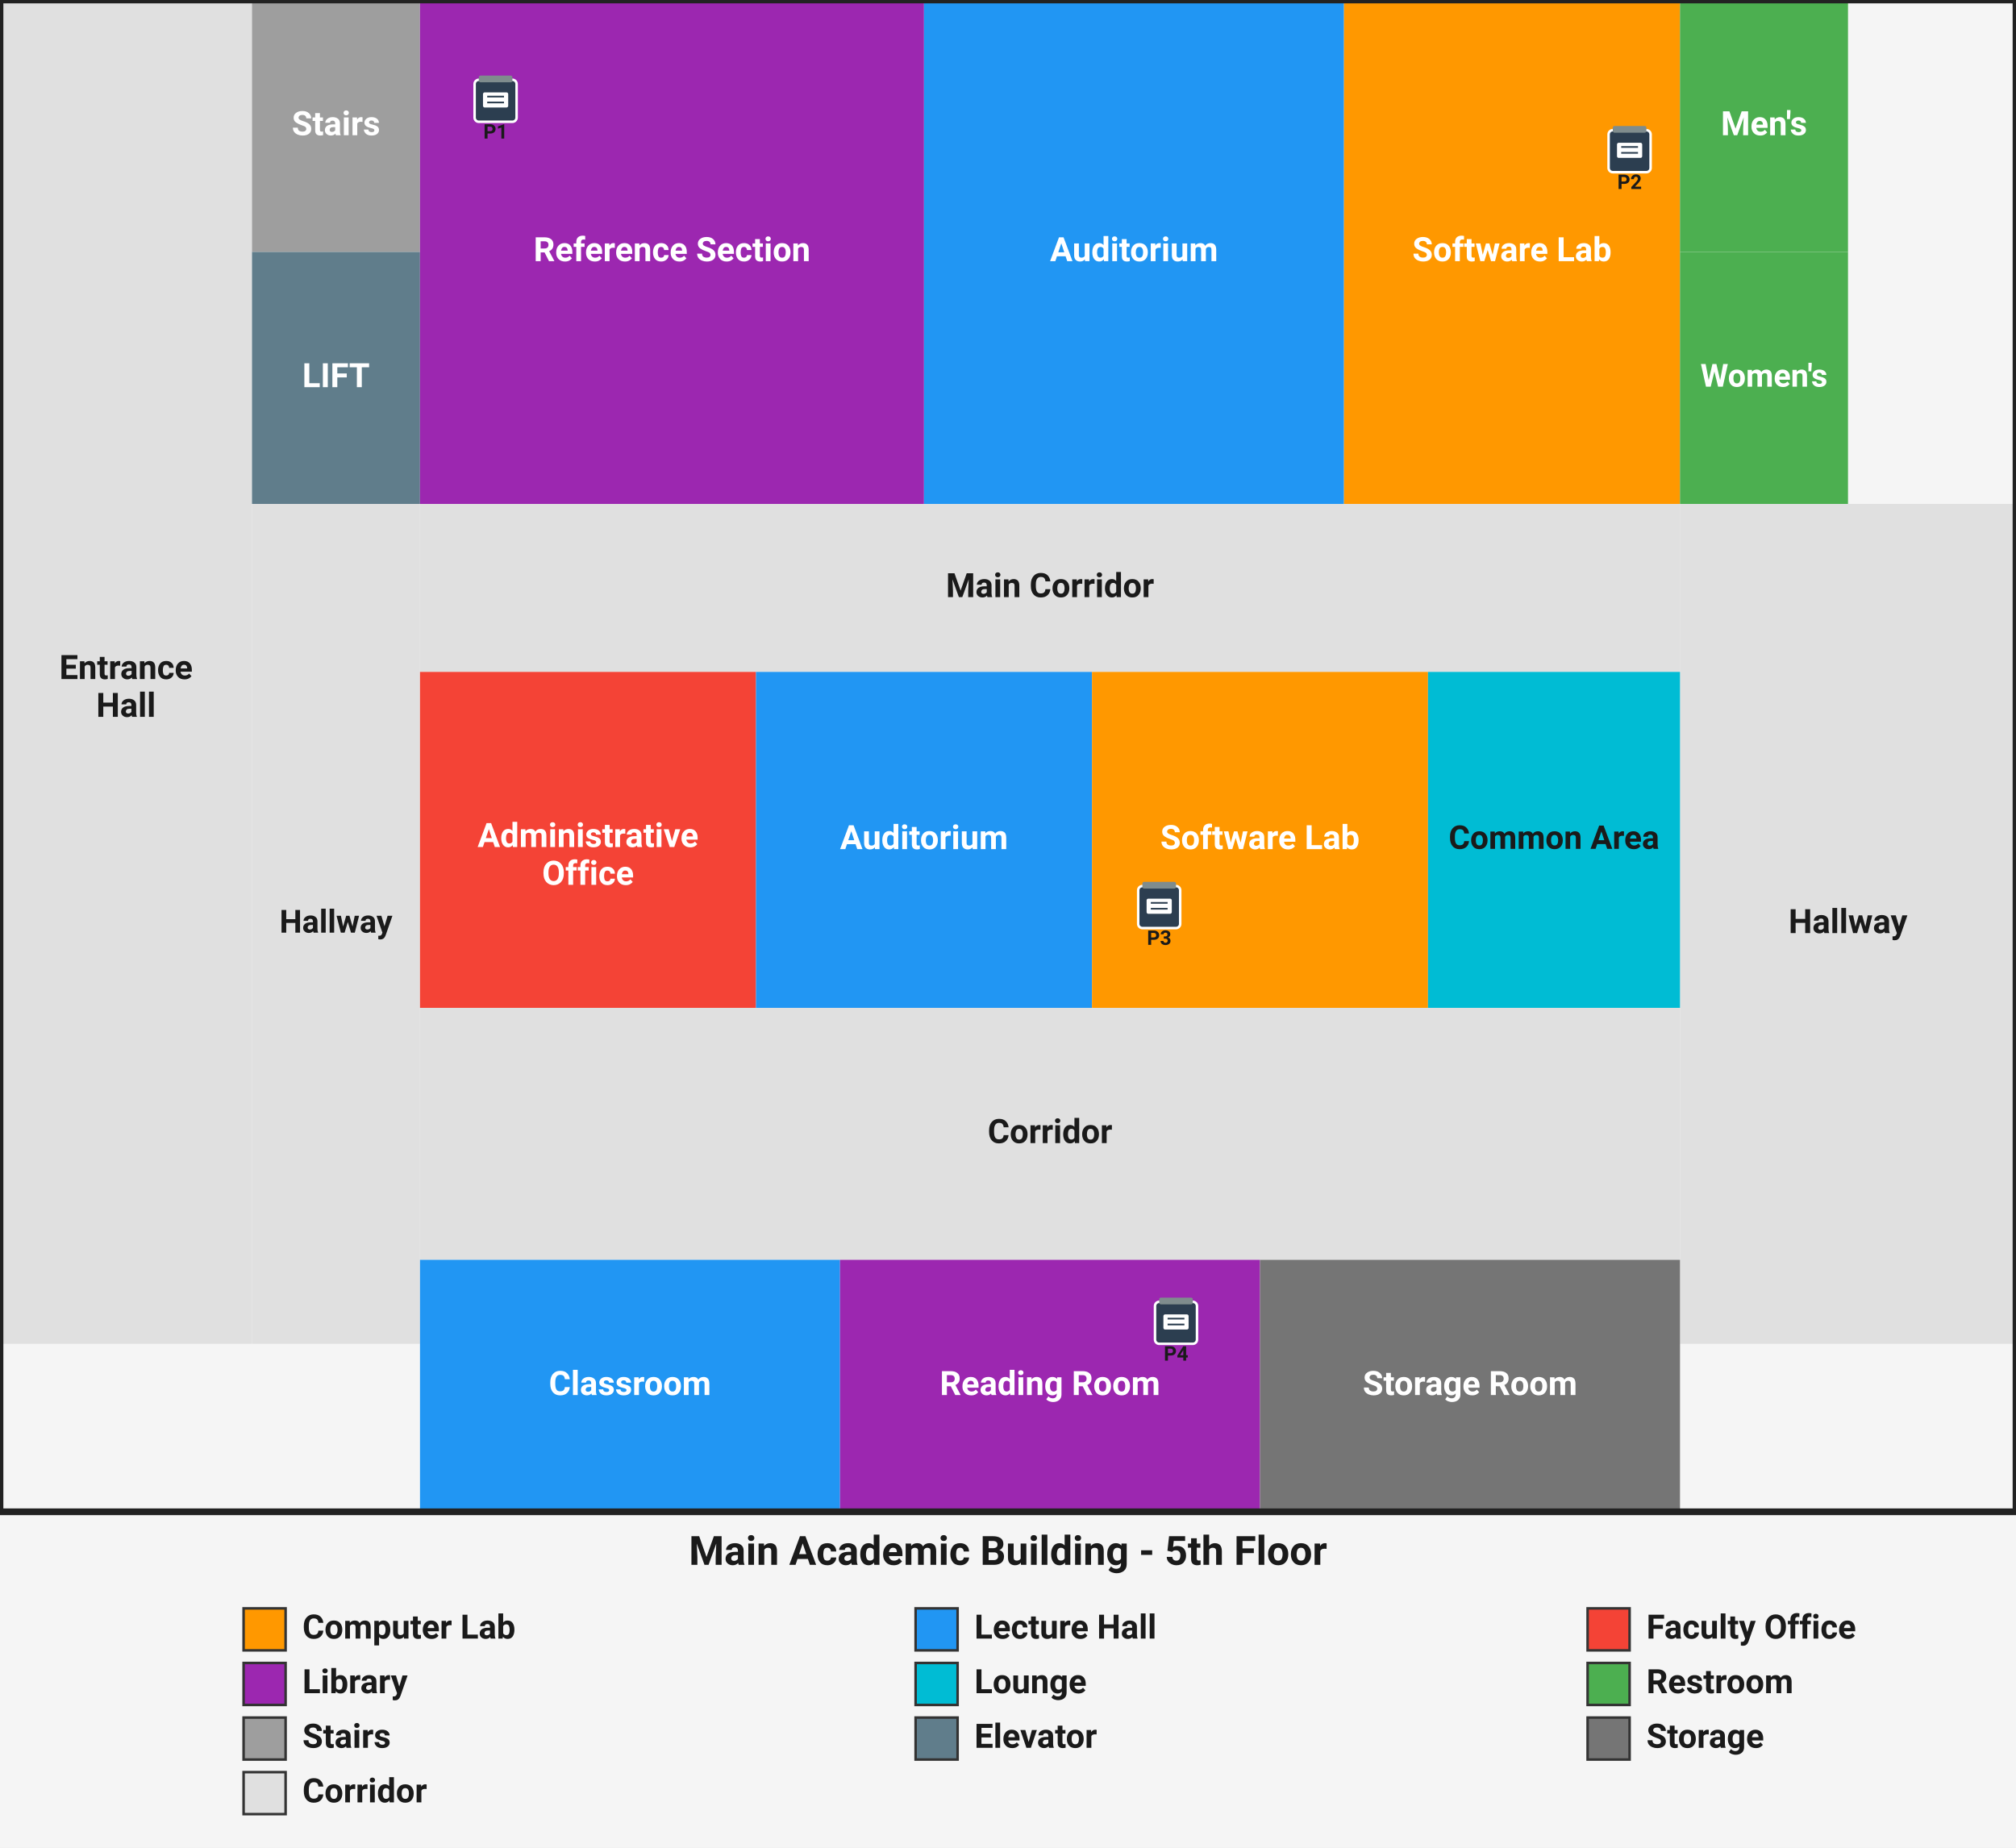
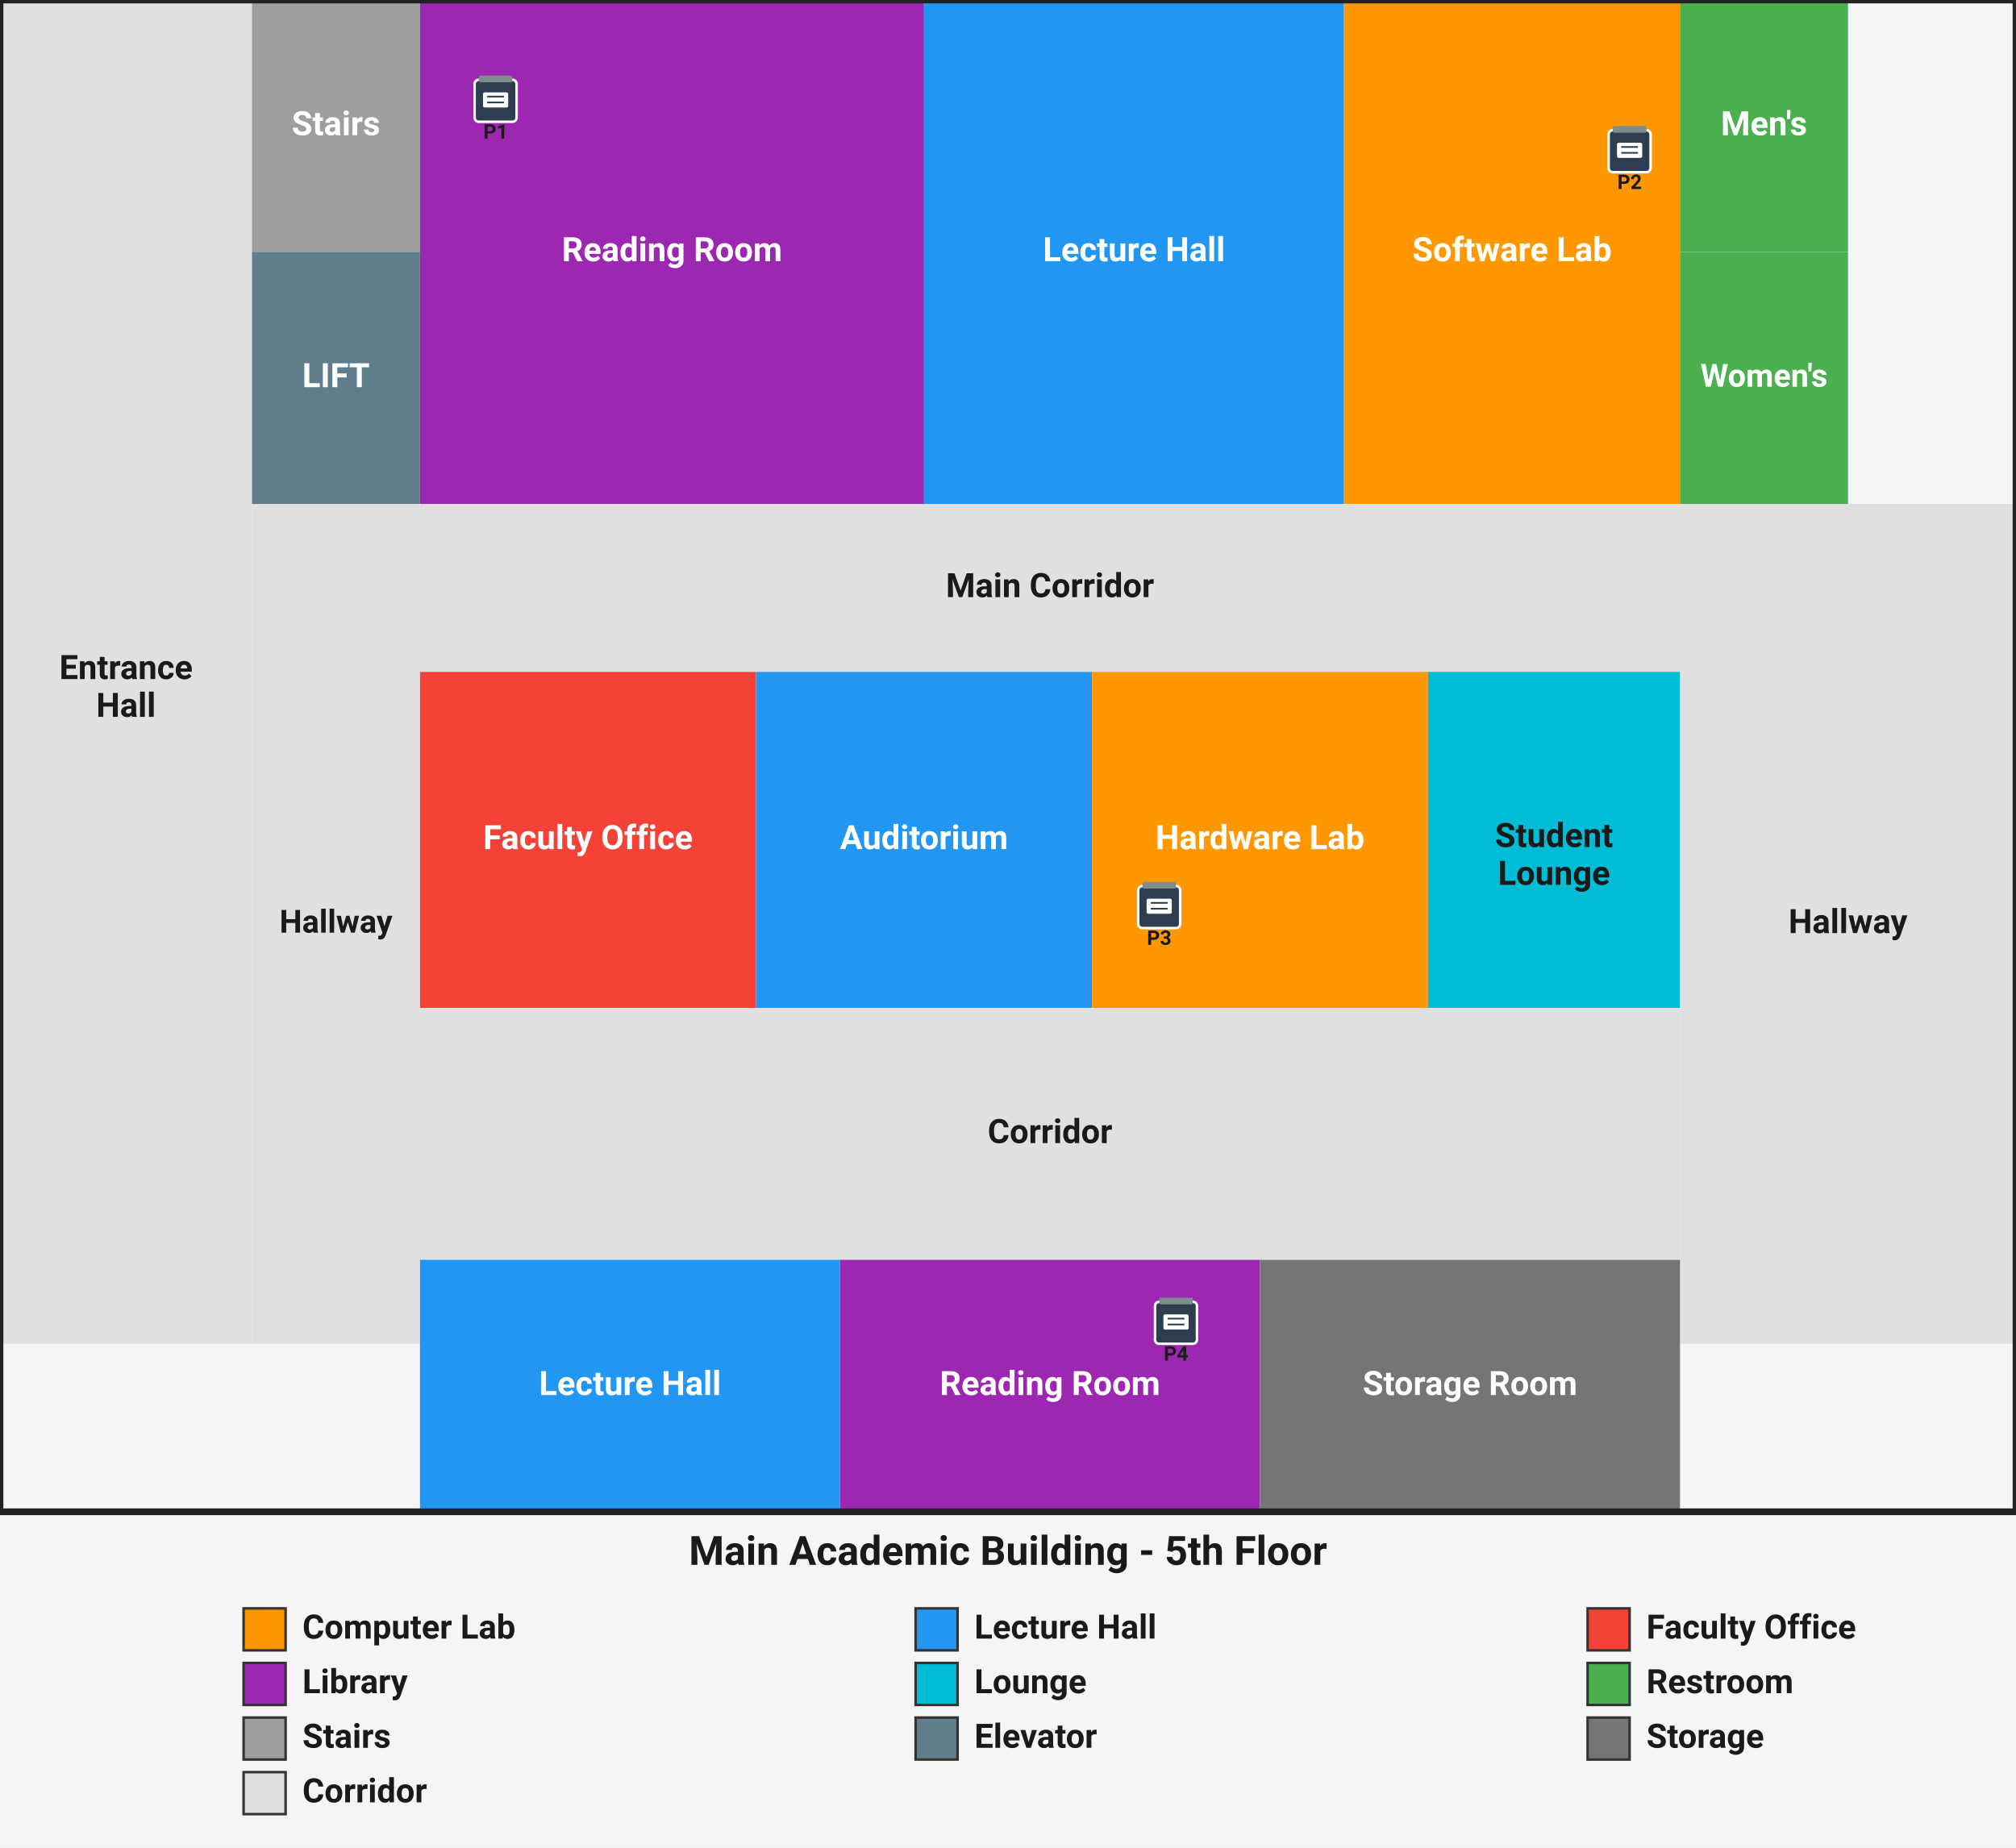
<svg xmlns="http://www.w3.org/2000/svg" viewBox="0 0 2400 2200" width="2400" height="2200" style="display:block; max-width:100%; height:auto;">
  <defs>
    <style>
      text { 
        -webkit-font-smoothing: antialiased;
        -moz-osx-font-smoothing: grayscale;
      }
    </style>
  </defs>
  <rect x="0" y="0" width="2400" height="2200" fill="#f5f5f5" />
  <rect x="0" y="0" width="300" height="1600" fill="#E0E0E0" stroke="none" />
  <g>
    <text x="150.0" y="797.5" font-family="Roboto,Segoe UI,Arial,sans-serif" font-size="40" font-weight="600" fill="#1a1a1a" text-anchor="middle" dominant-baseline="middle">
                  Entrance
                </text>
    <text x="150.0" y="842.5" font-family="Roboto,Segoe UI,Arial,sans-serif" font-size="40" font-weight="600" fill="#1a1a1a" text-anchor="middle" dominant-baseline="middle">
                  Hall
                </text>
  </g>
  <rect x="300" y="0" width="200" height="300" fill="#9E9E9E" stroke="none" />
  <text x="400.0" y="150.0" font-family="Roboto,Segoe UI,Arial,sans-serif" font-size="40" font-weight="600" fill="white" text-anchor="middle" dominant-baseline="middle">
              Stairs
            </text>
  <rect x="300" y="300" width="200" height="300" fill="#607D8B" stroke="none" />
  <text x="400.0" y="450.0" font-family="Roboto,Segoe UI,Arial,sans-serif" font-size="40" font-weight="600" fill="white" text-anchor="middle" dominant-baseline="middle">
              LIFT
            </text>
  <rect x="300" y="600" width="200" height="1000" fill="#E0E0E0" stroke="none" />
  <text x="400.0" y="1100.0" font-family="Roboto,Segoe UI,Arial,sans-serif" font-size="38" font-weight="600" fill="#1a1a1a" text-anchor="middle" dominant-baseline="middle">
              Hallway
            </text>
  <rect x="500" y="0" width="600" height="600" fill="#9C27B0" stroke="none" />
  <text x="800.0" y="300.0" font-family="Roboto,Segoe UI,Arial,sans-serif" font-size="40" font-weight="600" fill="white" text-anchor="middle" dominant-baseline="middle">
-               Reference Section
+               Reading Room
            </text>
  <rect x="1100" y="0" width="500" height="600" fill="#2196F3" stroke="none" />
  <text x="1350.0" y="300.0" font-family="Roboto,Segoe UI,Arial,sans-serif" font-size="40" font-weight="600" fill="white" text-anchor="middle" dominant-baseline="middle">
-               Auditorium
+               Lecture Hall
            </text>
  <rect x="1600" y="0" width="400" height="600" fill="#FF9800" stroke="none" />
  <text x="1800.0" y="300.0" font-family="Roboto,Segoe UI,Arial,sans-serif" font-size="40" font-weight="600" fill="white" text-anchor="middle" dominant-baseline="middle">
              Software Lab
            </text>
  <rect x="500" y="600" width="1500" height="200" fill="#E0E0E0" stroke="none" />
  <text x="1250.0" y="700.0" font-family="Roboto,Segoe UI,Arial,sans-serif" font-size="40" font-weight="600" fill="#1a1a1a" text-anchor="middle" dominant-baseline="middle">
              Main Corridor
            </text>
  <rect x="2000" y="0" width="200" height="300" fill="#4CAF50" stroke="none" />
  <text x="2100.0" y="150.0" font-family="Roboto,Segoe UI,Arial,sans-serif" font-size="40" font-weight="600" fill="white" text-anchor="middle" dominant-baseline="middle">
              Men's
            </text>
  <rect x="2000" y="300" width="200" height="300" fill="#4CAF50" stroke="none" />
  <text x="2100.0" y="450.0" font-family="Roboto,Segoe UI,Arial,sans-serif" font-size="38" font-weight="600" fill="white" text-anchor="middle" dominant-baseline="middle">
              Women's
            </text>
  <rect x="2000" y="600" width="400" height="1000" fill="#E0E0E0" stroke="none" />
  <text x="2200.0" y="1100.0" font-family="Roboto,Segoe UI,Arial,sans-serif" font-size="40" font-weight="600" fill="#1a1a1a" text-anchor="middle" dominant-baseline="middle">
              Hallway
            </text>
  <rect x="500" y="800" width="400" height="400" fill="#F44336" stroke="none" />
-   <g>
-     <text x="700.0" y="997.5" font-family="Roboto,Segoe UI,Arial,sans-serif" font-size="40" font-weight="600" fill="white" text-anchor="middle" dominant-baseline="middle">
-                   Administrative
-                 </text>
-     <text x="700.0" y="1042.5" font-family="Roboto,Segoe UI,Arial,sans-serif" font-size="40" font-weight="600" fill="white" text-anchor="middle" dominant-baseline="middle">
-                   Office
-                 </text>
-   </g>
+   <text x="700.0" y="1000.0" font-family="Roboto,Segoe UI,Arial,sans-serif" font-size="40" font-weight="600" fill="white" text-anchor="middle" dominant-baseline="middle">
+               Faculty Office
+             </text>
  <rect x="900" y="800" width="400" height="400" fill="#2196F3" stroke="none" />
  <text x="1100.0" y="1000.0" font-family="Roboto,Segoe UI,Arial,sans-serif" font-size="40" font-weight="600" fill="white" text-anchor="middle" dominant-baseline="middle">
              Auditorium
            </text>
  <rect x="1300" y="800" width="400" height="400" fill="#FF9800" stroke="none" />
  <text x="1500.0" y="1000.0" font-family="Roboto,Segoe UI,Arial,sans-serif" font-size="40" font-weight="600" fill="white" text-anchor="middle" dominant-baseline="middle">
-               Software Lab
+               Hardware Lab
            </text>
  <rect x="1700" y="800" width="300" height="400" fill="#00BCD4" stroke="none" />
-   <text x="1850.0" y="1000.0" font-family="Roboto,Segoe UI,Arial,sans-serif" font-size="39" font-weight="600" fill="#1a1a1a" text-anchor="middle" dominant-baseline="middle">
-               Common Area
-             </text>
+   <g>
+     <text x="1850.0" y="997.5" font-family="Roboto,Segoe UI,Arial,sans-serif" font-size="40" font-weight="600" fill="#1a1a1a" text-anchor="middle" dominant-baseline="middle">
+                   Student
+                 </text>
+     <text x="1850.0" y="1042.5" font-family="Roboto,Segoe UI,Arial,sans-serif" font-size="40" font-weight="600" fill="#1a1a1a" text-anchor="middle" dominant-baseline="middle">
+                   Lounge
+                 </text>
+   </g>
  <rect x="500" y="1200" width="1500" height="300" fill="#E0E0E0" stroke="none" />
  <text x="1250.0" y="1350.0" font-family="Roboto,Segoe UI,Arial,sans-serif" font-size="40" font-weight="600" fill="#1a1a1a" text-anchor="middle" dominant-baseline="middle">
              Corridor
            </text>
  <rect x="500" y="1500" width="500" height="300" fill="#2196F3" stroke="none" />
  <text x="750.0" y="1650.0" font-family="Roboto,Segoe UI,Arial,sans-serif" font-size="40" font-weight="600" fill="white" text-anchor="middle" dominant-baseline="middle">
-               Classroom
+               Lecture Hall
            </text>
  <rect x="1000" y="1500" width="500" height="300" fill="#9C27B0" stroke="none" />
  <text x="1250.0" y="1650.0" font-family="Roboto,Segoe UI,Arial,sans-serif" font-size="40" font-weight="600" fill="white" text-anchor="middle" dominant-baseline="middle">
              Reading Room
            </text>
  <rect x="1500" y="1500" width="500" height="300" fill="#757575" stroke="none" />
  <text x="1750.0" y="1650.0" font-family="Roboto,Segoe UI,Arial,sans-serif" font-size="40" font-weight="600" fill="white" text-anchor="middle" dominant-baseline="middle">
              Storage Room
            </text>
  <rect x="565.0" y="95.0" width="50" height="50" fill="#2C3E50" stroke="#FFF" stroke-width="3" rx="5" />
  <rect x="570.0" y="90.0" width="40" height="8" fill="#7F8C8D" rx="2" />
  <rect x="575.0" y="110.0" width="30" height="18" fill="white" rx="2" />
  <line x1="580.0" y1="115.0" x2="600.0" y2="115.0" stroke="#2C3E50" stroke-width="2" />
  <line x1="580.0" y1="122.0" x2="600.0" y2="122.0" stroke="#2C3E50" stroke-width="2" />
  <text x="590.0" y="165.0" font-family="Roboto,Segoe UI,Arial,sans-serif" font-size="24" font-weight="700" fill="#1a1a1a" text-anchor="middle">
      P1
    </text>
  <rect x="1915.0" y="155.0" width="50" height="50" fill="#2C3E50" stroke="#FFF" stroke-width="3" rx="5" />
  <rect x="1920.0" y="150.0" width="40" height="8" fill="#7F8C8D" rx="2" />
  <rect x="1925.0" y="170.0" width="30" height="18" fill="white" rx="2" />
  <line x1="1930.0" y1="175.0" x2="1950.0" y2="175.0" stroke="#2C3E50" stroke-width="2" />
  <line x1="1930.0" y1="182.0" x2="1950.0" y2="182.0" stroke="#2C3E50" stroke-width="2" />
  <text x="1940.0" y="225.0" font-family="Roboto,Segoe UI,Arial,sans-serif" font-size="24" font-weight="700" fill="#1a1a1a" text-anchor="middle">
      P2
    </text>
  <rect x="1355.0" y="1055.0" width="50" height="50" fill="#2C3E50" stroke="#FFF" stroke-width="3" rx="5" />
  <rect x="1360.0" y="1050.0" width="40" height="8" fill="#7F8C8D" rx="2" />
  <rect x="1365.0" y="1070.0" width="30" height="18" fill="white" rx="2" />
  <line x1="1370.0" y1="1075.0" x2="1390.0" y2="1075.0" stroke="#2C3E50" stroke-width="2" />
  <line x1="1370.0" y1="1082.0" x2="1390.0" y2="1082.0" stroke="#2C3E50" stroke-width="2" />
  <text x="1380.0" y="1125.0" font-family="Roboto,Segoe UI,Arial,sans-serif" font-size="24" font-weight="700" fill="#1a1a1a" text-anchor="middle">
      P3
    </text>
  <rect x="1375.0" y="1550.0" width="50" height="50" fill="#2C3E50" stroke="#FFF" stroke-width="3" rx="5" />
  <rect x="1380.0" y="1545.0" width="40" height="8" fill="#7F8C8D" rx="2" />
  <rect x="1385.0" y="1565.0" width="30" height="18" fill="white" rx="2" />
  <line x1="1390.0" y1="1570.0" x2="1410.0" y2="1570.0" stroke="#2C3E50" stroke-width="2" />
  <line x1="1390.0" y1="1577.0" x2="1410.0" y2="1577.0" stroke="#2C3E50" stroke-width="2" />
  <text x="1400.0" y="1620.0" font-family="Roboto,Segoe UI,Arial,sans-serif" font-size="24" font-weight="700" fill="#1a1a1a" text-anchor="middle">
      P4
    </text>
  <rect x="0" y="0" width="2400" height="1800" fill="none" stroke="#222" stroke-width="8" />
  <text x="1200.0" y="1850" font-family="Roboto,Segoe UI,Arial,sans-serif" font-size="48" font-weight="700" fill="#1a1a1a" text-anchor="middle" dominant-baseline="middle">
          Main Academic Building - 5th Floor
        </text>
  <rect x="290.0" y="1915.0" width="50" height="50" fill="#FF9800" stroke="#333" stroke-width="3" />
  <text x="360.0" y="1940" font-family="Roboto,Segoe UI,Arial,sans-serif" font-size="40" font-weight="700" fill="#1a1a1a" text-anchor="start" dominant-baseline="middle">
          Computer Lab
        </text>
  <rect x="1090.0" y="1915.0" width="50" height="50" fill="#2196F3" stroke="#333" stroke-width="3" />
  <text x="1160.0" y="1940" font-family="Roboto,Segoe UI,Arial,sans-serif" font-size="40" font-weight="700" fill="#1a1a1a" text-anchor="start" dominant-baseline="middle">
          Lecture Hall
        </text>
  <rect x="1890.0" y="1915.0" width="50" height="50" fill="#F44336" stroke="#333" stroke-width="3" />
  <text x="1960.0" y="1940" font-family="Roboto,Segoe UI,Arial,sans-serif" font-size="40" font-weight="700" fill="#1a1a1a" text-anchor="start" dominant-baseline="middle">
          Faculty Office
        </text>
  <rect x="290.0" y="1980.0" width="50" height="50" fill="#9C27B0" stroke="#333" stroke-width="3" />
  <text x="360.0" y="2005" font-family="Roboto,Segoe UI,Arial,sans-serif" font-size="40" font-weight="700" fill="#1a1a1a" text-anchor="start" dominant-baseline="middle">
          Library
        </text>
  <rect x="1090.0" y="1980.0" width="50" height="50" fill="#00BCD4" stroke="#333" stroke-width="3" />
  <text x="1160.0" y="2005" font-family="Roboto,Segoe UI,Arial,sans-serif" font-size="40" font-weight="700" fill="#1a1a1a" text-anchor="start" dominant-baseline="middle">
          Lounge
        </text>
  <rect x="1890.0" y="1980.0" width="50" height="50" fill="#4CAF50" stroke="#333" stroke-width="3" />
  <text x="1960.0" y="2005" font-family="Roboto,Segoe UI,Arial,sans-serif" font-size="40" font-weight="700" fill="#1a1a1a" text-anchor="start" dominant-baseline="middle">
          Restroom
        </text>
  <rect x="290.0" y="2045.0" width="50" height="50" fill="#9E9E9E" stroke="#333" stroke-width="3" />
  <text x="360.0" y="2070" font-family="Roboto,Segoe UI,Arial,sans-serif" font-size="40" font-weight="700" fill="#1a1a1a" text-anchor="start" dominant-baseline="middle">
          Stairs
        </text>
  <rect x="1090.0" y="2045.0" width="50" height="50" fill="#607D8B" stroke="#333" stroke-width="3" />
  <text x="1160.0" y="2070" font-family="Roboto,Segoe UI,Arial,sans-serif" font-size="40" font-weight="700" fill="#1a1a1a" text-anchor="start" dominant-baseline="middle">
          Elevator
        </text>
  <rect x="1890.0" y="2045.0" width="50" height="50" fill="#757575" stroke="#333" stroke-width="3" />
  <text x="1960.0" y="2070" font-family="Roboto,Segoe UI,Arial,sans-serif" font-size="40" font-weight="700" fill="#1a1a1a" text-anchor="start" dominant-baseline="middle">
          Storage
        </text>
  <rect x="290.0" y="2110.0" width="50" height="50" fill="#E0E0E0" stroke="#333" stroke-width="3" />
  <text x="360.0" y="2135" font-family="Roboto,Segoe UI,Arial,sans-serif" font-size="40" font-weight="700" fill="#1a1a1a" text-anchor="start" dominant-baseline="middle">
          Corridor
        </text>
</svg>
